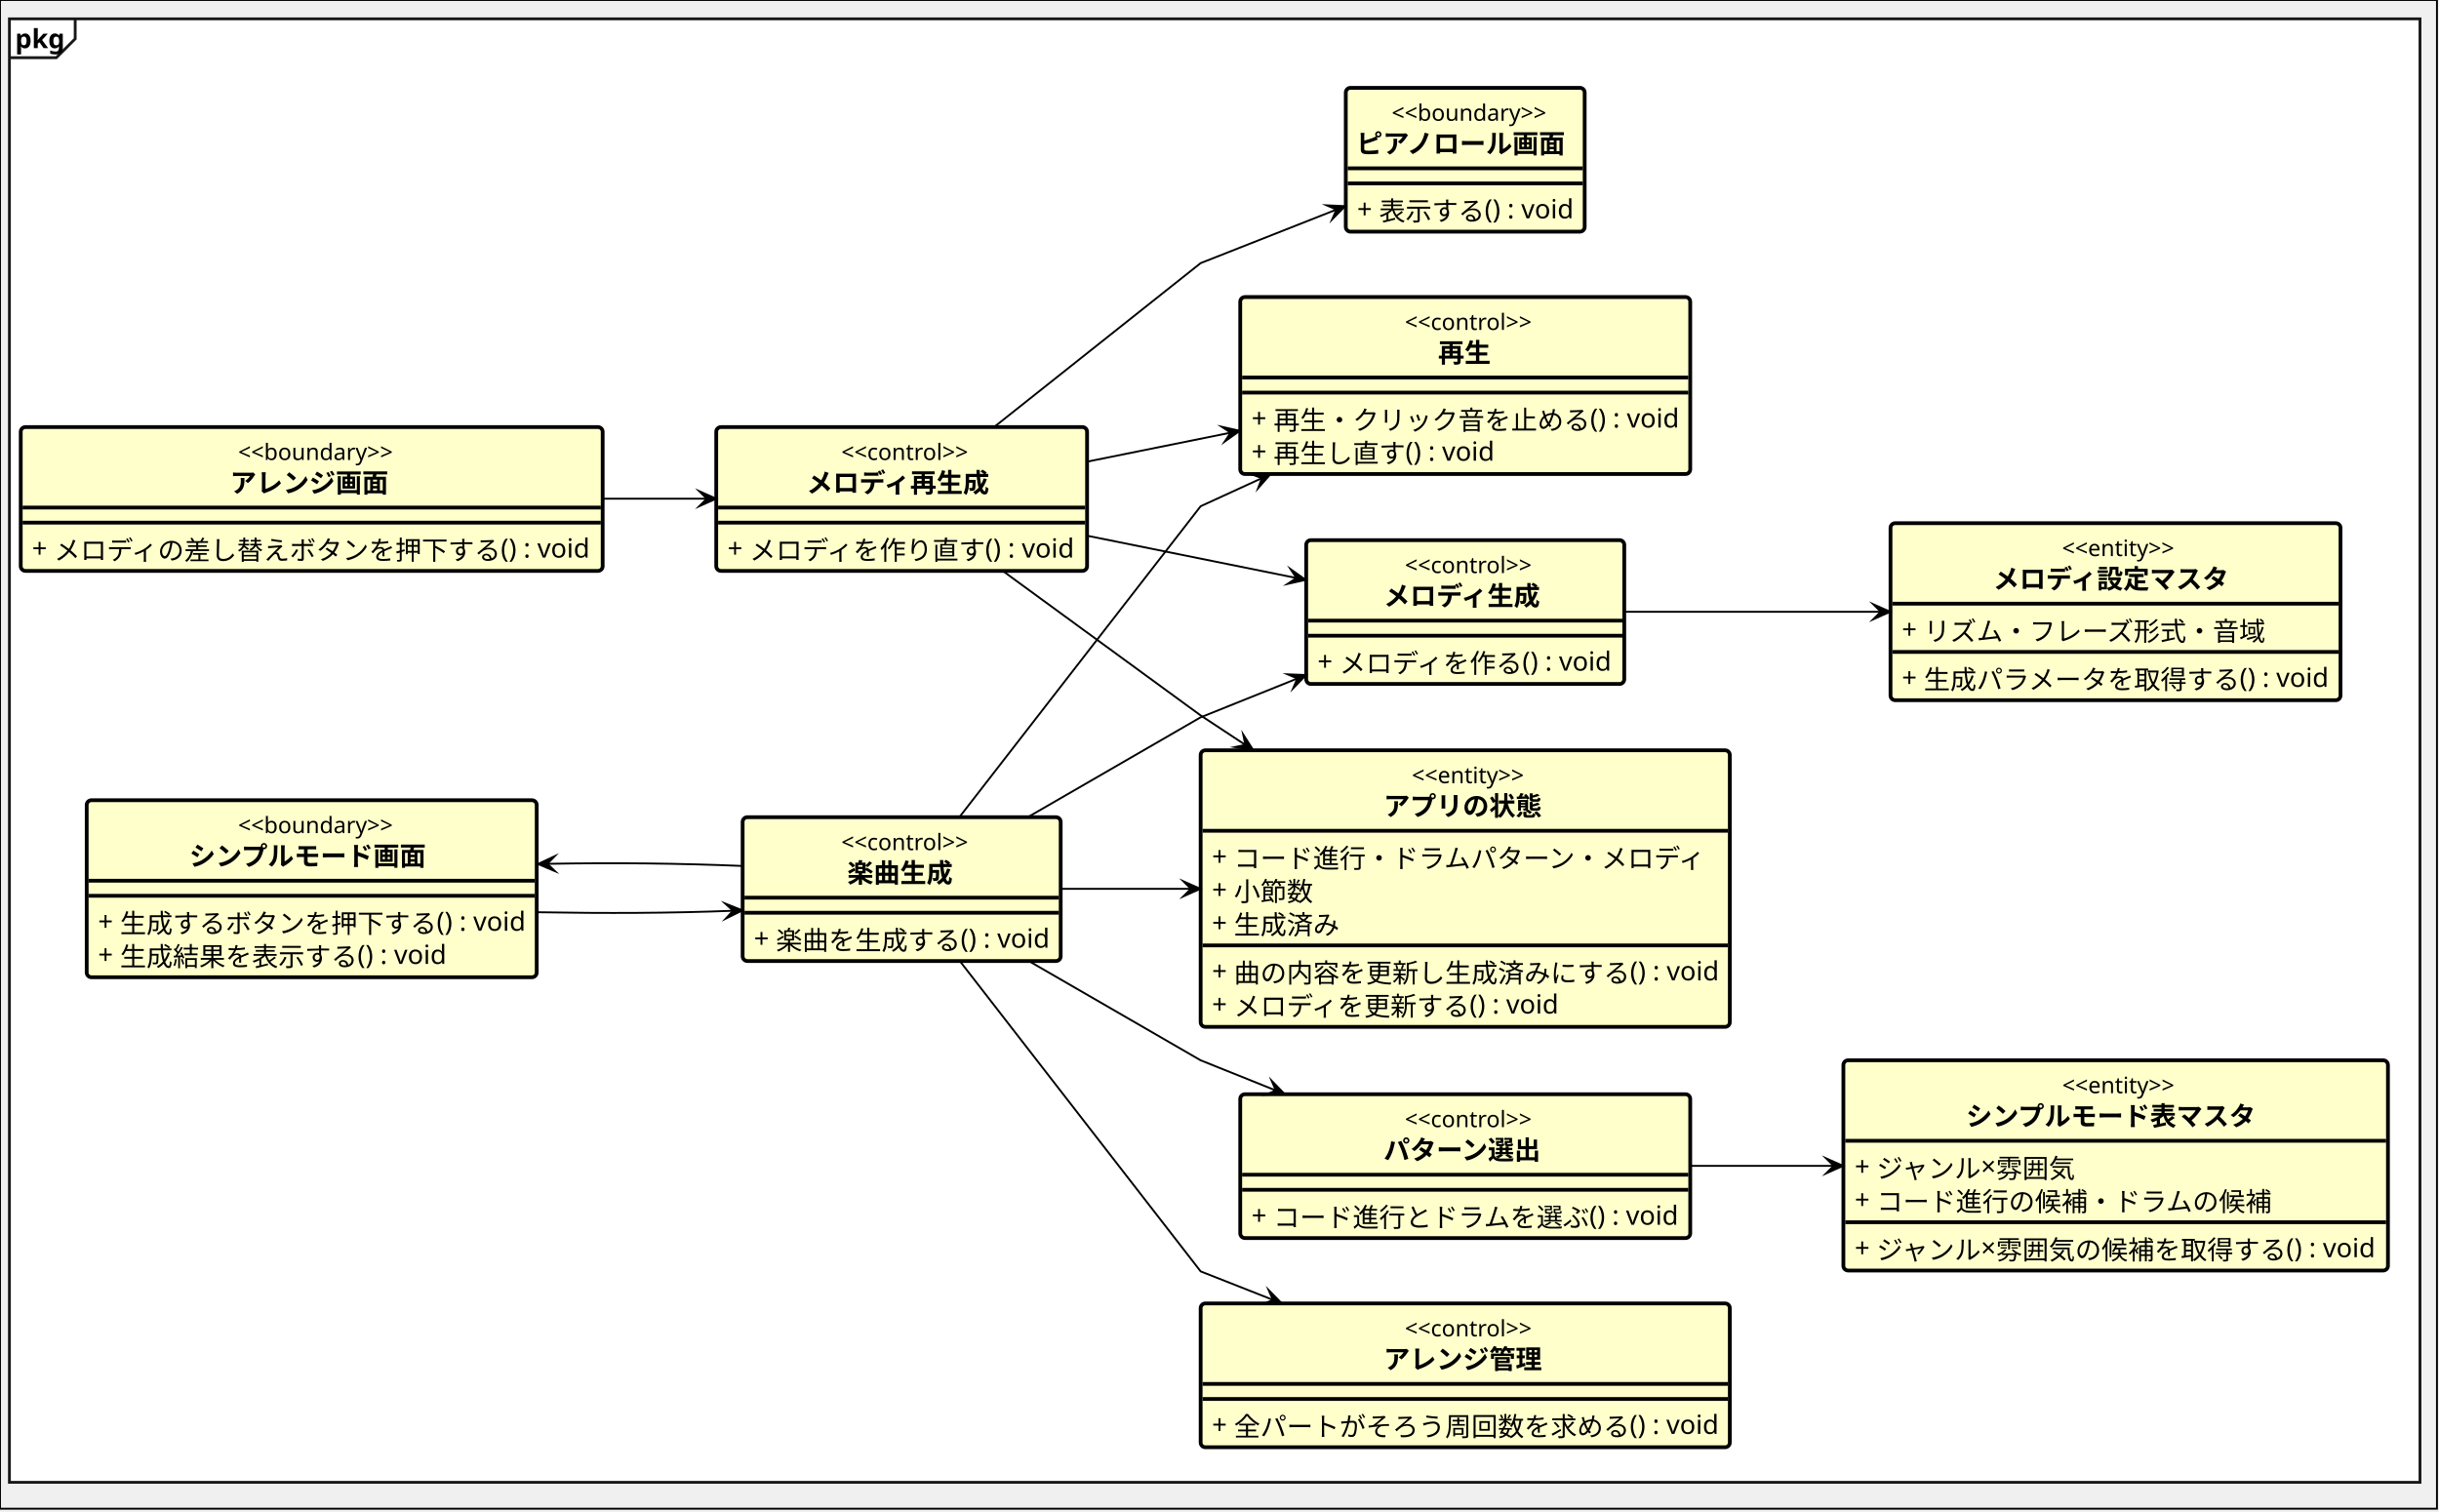
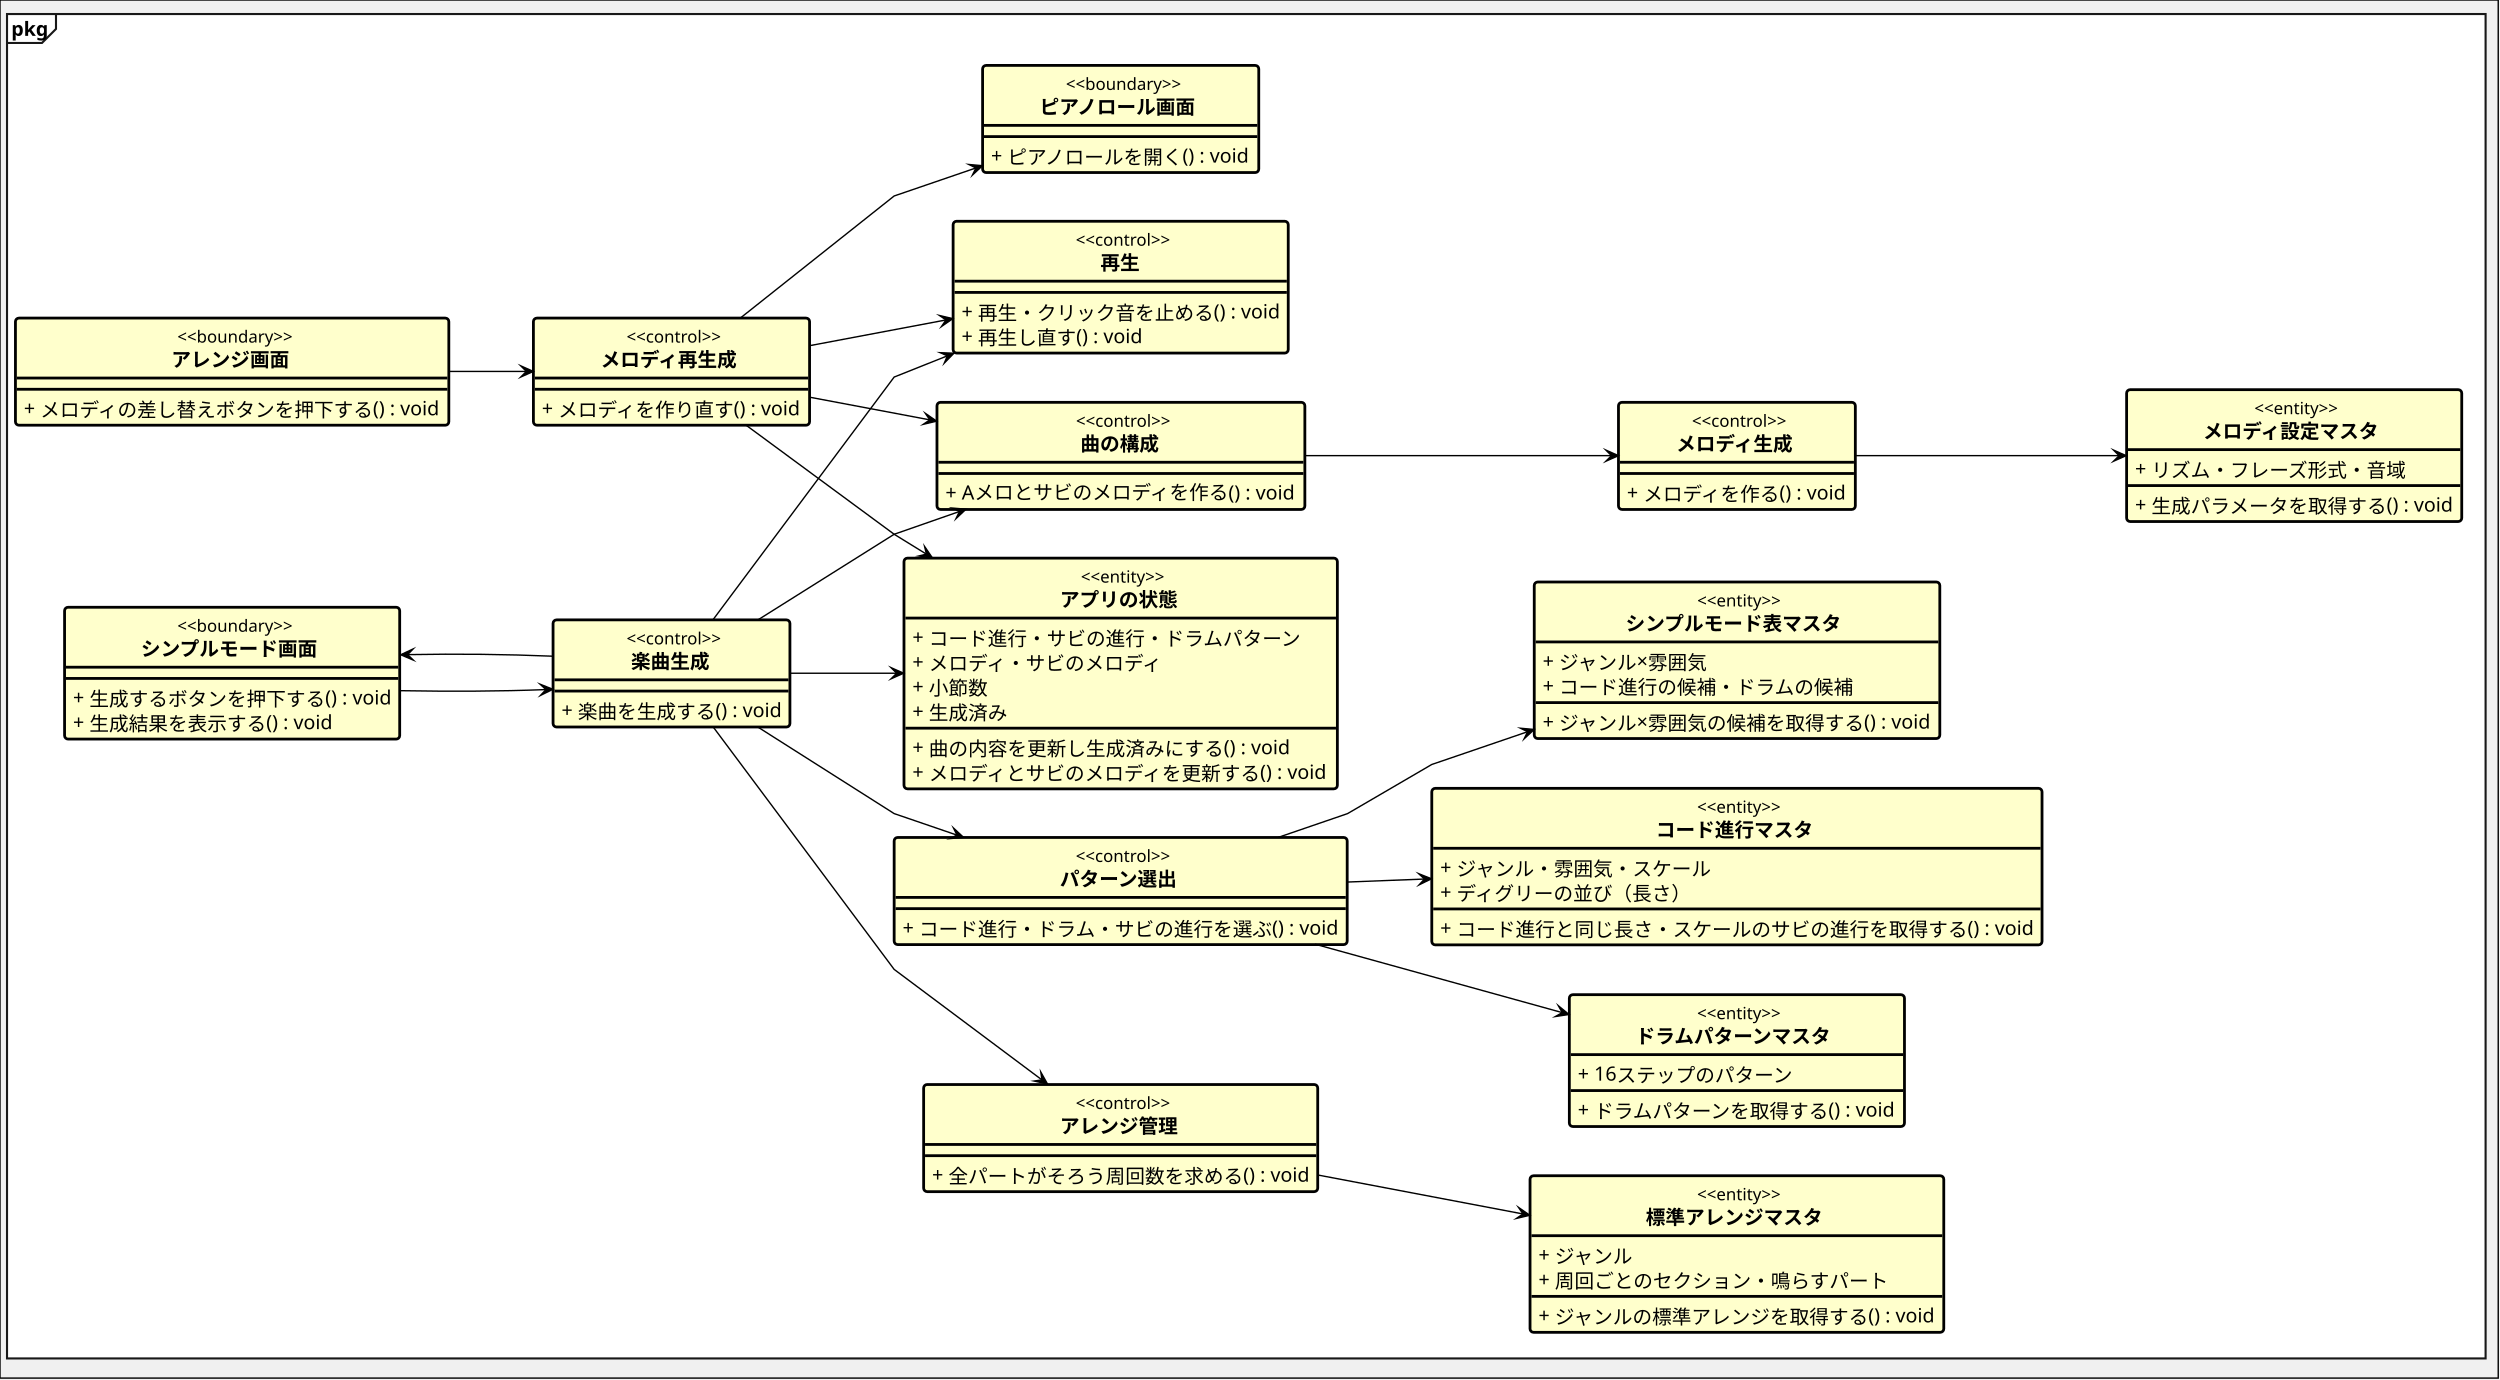
- <svg xmlns="http://www.w3.org/2000/svg" version="1.1" data-diagram-type="CLASS" style="width:1294px;height:802px;background:#FFFFFF;" width="1294px" height="802px" viewBox="0 0 1294 802" zoomAndPan="magnify" preserveAspectRatio="none" contentStyleType="text/css">
+ <svg xmlns="http://www.w3.org/2000/svg" version="1.1" data-diagram-type="CLASS" style="width:1781px;height:983px;background:#FFFFFF;" width="1781px" height="983px" viewBox="0 0 1781 983" zoomAndPan="magnify" preserveAspectRatio="none" contentStyleType="text/css">
  <defs />
  <g font-family="sans-serif" lengthAdjust="spacing">
-     <rect x="0" y="0" width="1292.917" height="800.531" fill="none" style="stroke:#000;stroke-width:1;" />
-     <rect x="5" y="10" width="1278.917" height="776.531" fill="#FFF" style="stroke:#181818;stroke-width:1.5;" />
+     <rect x="0" y="0" width="1779.741" height="981.75" fill="none" style="stroke:#000;stroke-width:1;" />
+     <rect x="5" y="10" width="1765.741" height="957.75" fill="#FFF" style="stroke:#181818;stroke-width:1.5;" />
    <path d="M39.89,10 L39.89,20.609 L29.89,30.609 L5,30.609" style="stroke:#181818;stroke-width:1.5;" fill="none" />
    <text x="8" y="25.533" fill="#000" font-size="14" textLength="24.89" font-weight="700">pkg</text>
    <g class="entity" data-qualified-name="B1" id="ent0001" data-source-line="4">
-       <rect x="46" y="424.609" width="238.741" height="93.922" fill="#FFC" style="stroke:#000;stroke-width:2;" rx="2.5" ry="2.5" />
-       <text x="126.335" y="442.066" fill="#000" font-size="12" textLength="78.07">&lt;&lt;boundary&gt;&gt;</text>
-       <text x="100.402" y="459.236" fill="#000" font-size="14" textLength="129.938" font-weight="700">シンプルモード画面</text>
-       <line x1="47" y1="467.313" x2="283.741" y2="467.313" style="stroke:#000;stroke-width:2;" />
+       <rect x="46" y="432.609" width="238.741" height="93.922" fill="#FFC" style="stroke:#000;stroke-width:2;" rx="2.5" ry="2.5" />
+       <text x="126.335" y="450.066" fill="#000" font-size="12" textLength="78.07">&lt;&lt;boundary&gt;&gt;</text>
+       <text x="100.402" y="467.236" fill="#000" font-size="14" textLength="129.938" font-weight="700">シンプルモード画面</text>
      <line x1="47" y1="475.313" x2="283.741" y2="475.313" style="stroke:#000;stroke-width:2;" />
-       <text x="52" y="493.846" fill="#000" font-size="14" textLength="226.741">+ 生成するボタンを押下する() : void</text>
-       <text x="52" y="511.455" fill="#000" font-size="14" textLength="184.741">+ 生成結果を表示する() : void</text>
+       <line x1="47" y1="483.313" x2="283.741" y2="483.313" style="stroke:#000;stroke-width:2;" />
+       <text x="52" y="501.846" fill="#000" font-size="14" textLength="226.741">+ 生成するボタンを押下する() : void</text>
+       <text x="52" y="519.455" fill="#000" font-size="14" textLength="184.741">+ 生成結果を表示する() : void</text>
    </g>
    <g class="entity" data-qualified-name="B2" id="ent0002" data-source-line="8">
      <rect x="11" y="226.609" width="308.741" height="76.313" fill="#FFC" style="stroke:#000;stroke-width:2;" rx="2.5" ry="2.5" />
      <text x="126.335" y="244.066" fill="#000" font-size="12" textLength="78.07">&lt;&lt;boundary&gt;&gt;</text>
      <text x="122.058" y="261.236" fill="#000" font-size="14" textLength="86.625" font-weight="700">アレンジ画面</text>
      <line x1="12" y1="269.313" x2="318.741" y2="269.313" style="stroke:#000;stroke-width:2;" />
      <line x1="12" y1="277.313" x2="318.741" y2="277.313" style="stroke:#000;stroke-width:2;" />
      <text x="17" y="295.846" fill="#000" font-size="14" textLength="296.741">+ メロディの差し替えボタンを押下する() : void</text>
    </g>
    <g class="entity" data-qualified-name="B3" id="ent0003" data-source-line="11">
-       <rect x="714" y="46.609" width="126.741" height="76.313" fill="#FFC" style="stroke:#000;stroke-width:2;" rx="2.5" ry="2.5" />
-       <text x="738.335" y="64.066" fill="#000" font-size="12" textLength="78.07">&lt;&lt;boundary&gt;&gt;</text>
-       <text x="719.621" y="81.236" fill="#000" font-size="14" textLength="115.5" font-weight="700">ピアノロール画面</text>
-       <line x1="715" y1="89.313" x2="839.741" y2="89.313" style="stroke:#000;stroke-width:2;" />
-       <line x1="715" y1="97.313" x2="839.741" y2="97.313" style="stroke:#000;stroke-width:2;" />
-       <text x="720" y="115.846" fill="#000" font-size="14" textLength="114.741">+ 表示する() : void</text>
+       <rect x="700" y="46.609" width="196.741" height="76.313" fill="#FFC" style="stroke:#000;stroke-width:2;" rx="2.5" ry="2.5" />
+       <text x="759.335" y="64.066" fill="#000" font-size="12" textLength="78.07">&lt;&lt;boundary&gt;&gt;</text>
+       <text x="740.621" y="81.236" fill="#000" font-size="14" textLength="115.5" font-weight="700">ピアノロール画面</text>
+       <line x1="701" y1="89.313" x2="895.741" y2="89.313" style="stroke:#000;stroke-width:2;" />
+       <line x1="701" y1="97.313" x2="895.741" y2="97.313" style="stroke:#000;stroke-width:2;" />
+       <text x="706" y="115.846" fill="#000" font-size="14" textLength="184.741">+ ピアノロールを開く() : void</text>
    </g>
    <g class="entity" data-qualified-name="C1" id="ent0004" data-source-line="14">
-       <rect x="394" y="433.609" width="168.741" height="76.313" fill="#FFC" style="stroke:#000;stroke-width:2;" rx="2.5" ry="2.5" />
-       <text x="446.346" y="451.066" fill="#000" font-size="12" textLength="64.049">&lt;&lt;control&gt;&gt;</text>
-       <text x="449.496" y="468.236" fill="#000" font-size="14" textLength="57.75" font-weight="700">楽曲生成</text>
-       <line x1="395" y1="476.313" x2="561.741" y2="476.313" style="stroke:#000;stroke-width:2;" />
+       <rect x="394" y="441.609" width="168.741" height="76.313" fill="#FFC" style="stroke:#000;stroke-width:2;" rx="2.5" ry="2.5" />
+       <text x="446.346" y="459.066" fill="#000" font-size="12" textLength="64.049">&lt;&lt;control&gt;&gt;</text>
+       <text x="449.496" y="476.236" fill="#000" font-size="14" textLength="57.75" font-weight="700">楽曲生成</text>
      <line x1="395" y1="484.313" x2="561.741" y2="484.313" style="stroke:#000;stroke-width:2;" />
-       <text x="400" y="502.846" fill="#000" font-size="14" textLength="156.741">+ 楽曲を生成する() : void</text>
+       <line x1="395" y1="492.313" x2="561.741" y2="492.313" style="stroke:#000;stroke-width:2;" />
+       <text x="400" y="510.846" fill="#000" font-size="14" textLength="156.741">+ 楽曲を生成する() : void</text>
    </g>
    <g class="entity" data-qualified-name="C2" id="ent0005" data-source-line="17">
      <rect x="380" y="226.609" width="196.741" height="76.313" fill="#FFC" style="stroke:#000;stroke-width:2;" rx="2.5" ry="2.5" />
      <text x="446.346" y="244.066" fill="#000" font-size="12" textLength="64.049">&lt;&lt;control&gt;&gt;</text>
      <text x="427.839" y="261.236" fill="#000" font-size="14" textLength="101.063" font-weight="700">メロディ再生成</text>
      <line x1="381" y1="269.313" x2="575.741" y2="269.313" style="stroke:#000;stroke-width:2;" />
      <line x1="381" y1="277.313" x2="575.741" y2="277.313" style="stroke:#000;stroke-width:2;" />
      <text x="386" y="295.846" fill="#000" font-size="14" textLength="184.741">+ メロディを作り直す() : void</text>
    </g>
    <g class="entity" data-qualified-name="C3" id="ent0006" data-source-line="20">
-       <rect x="658" y="157.609" width="238.741" height="93.922" fill="#FFC" style="stroke:#000;stroke-width:2;" rx="2.5" ry="2.5" />
-       <text x="745.346" y="175.066" fill="#000" font-size="12" textLength="64.049">&lt;&lt;control&gt;&gt;</text>
-       <text x="762.933" y="192.236" fill="#000" font-size="14" textLength="28.875" font-weight="700">再生</text>
-       <line x1="659" y1="200.313" x2="895.741" y2="200.313" style="stroke:#000;stroke-width:2;" />
-       <line x1="659" y1="208.313" x2="895.741" y2="208.313" style="stroke:#000;stroke-width:2;" />
-       <text x="664" y="226.846" fill="#000" font-size="14" textLength="226.741">+ 再生・クリック音を止める() : void</text>
-       <text x="664" y="244.455" fill="#000" font-size="14" textLength="128.741">+ 再生し直す() : void</text>
+       <rect x="679" y="157.609" width="238.741" height="93.922" fill="#FFC" style="stroke:#000;stroke-width:2;" rx="2.5" ry="2.5" />
+       <text x="766.346" y="175.066" fill="#000" font-size="12" textLength="64.049">&lt;&lt;control&gt;&gt;</text>
+       <text x="783.933" y="192.236" fill="#000" font-size="14" textLength="28.875" font-weight="700">再生</text>
+       <line x1="680" y1="200.313" x2="916.741" y2="200.313" style="stroke:#000;stroke-width:2;" />
+       <line x1="680" y1="208.313" x2="916.741" y2="208.313" style="stroke:#000;stroke-width:2;" />
+       <text x="685" y="226.846" fill="#000" font-size="14" textLength="226.741">+ 再生・クリック音を止める() : void</text>
+       <text x="685" y="244.455" fill="#000" font-size="14" textLength="128.741">+ 再生し直す() : void</text>
    </g>
    <g class="entity" data-qualified-name="C4" id="ent0007" data-source-line="24">
-       <rect x="658" y="580.609" width="238.741" height="76.313" fill="#FFC" style="stroke:#000;stroke-width:2;" rx="2.5" ry="2.5" />
-       <text x="745.346" y="598.066" fill="#000" font-size="12" textLength="64.049">&lt;&lt;control&gt;&gt;</text>
-       <text x="734.058" y="615.236" fill="#000" font-size="14" textLength="86.625" font-weight="700">パターン選出</text>
-       <line x1="659" y1="623.313" x2="895.741" y2="623.313" style="stroke:#000;stroke-width:2;" />
-       <line x1="659" y1="631.313" x2="895.741" y2="631.313" style="stroke:#000;stroke-width:2;" />
-       <text x="664" y="649.846" fill="#000" font-size="14" textLength="226.741">+ コード進行とドラムを選ぶ() : void</text>
+       <rect x="637" y="596.609" width="322.741" height="76.313" fill="#FFC" style="stroke:#000;stroke-width:2;" rx="2.5" ry="2.5" />
+       <text x="766.346" y="614.066" fill="#000" font-size="12" textLength="64.049">&lt;&lt;control&gt;&gt;</text>
+       <text x="755.058" y="631.236" fill="#000" font-size="14" textLength="86.625" font-weight="700">パターン選出</text>
+       <line x1="638" y1="639.313" x2="958.741" y2="639.313" style="stroke:#000;stroke-width:2;" />
+       <line x1="638" y1="647.313" x2="958.741" y2="647.313" style="stroke:#000;stroke-width:2;" />
+       <text x="643" y="665.846" fill="#000" font-size="14" textLength="310.741">+ コード進行・ドラム・サビの進行を選ぶ() : void</text>
    </g>
    <g class="entity" data-qualified-name="C5" id="ent0008" data-source-line="27">
-       <rect x="637" y="691.609" width="280.741" height="76.313" fill="#FFC" style="stroke:#000;stroke-width:2;" rx="2.5" ry="2.5" />
-       <text x="745.346" y="709.066" fill="#000" font-size="12" textLength="64.049">&lt;&lt;control&gt;&gt;</text>
-       <text x="734.058" y="726.236" fill="#000" font-size="14" textLength="86.625" font-weight="700">アレンジ管理</text>
-       <line x1="638" y1="734.313" x2="916.741" y2="734.313" style="stroke:#000;stroke-width:2;" />
-       <line x1="638" y1="742.313" x2="916.741" y2="742.313" style="stroke:#000;stroke-width:2;" />
-       <text x="643" y="760.846" fill="#000" font-size="14" textLength="268.741">+ 全パートがそろう周回数を求める() : void</text>
+       <rect x="658" y="772.609" width="280.741" height="76.313" fill="#FFC" style="stroke:#000;stroke-width:2;" rx="2.5" ry="2.5" />
+       <text x="766.346" y="790.066" fill="#000" font-size="12" textLength="64.049">&lt;&lt;control&gt;&gt;</text>
+       <text x="755.058" y="807.236" fill="#000" font-size="14" textLength="86.625" font-weight="700">アレンジ管理</text>
+       <line x1="659" y1="815.313" x2="937.741" y2="815.313" style="stroke:#000;stroke-width:2;" />
+       <line x1="659" y1="823.313" x2="937.741" y2="823.313" style="stroke:#000;stroke-width:2;" />
+       <text x="664" y="841.846" fill="#000" font-size="14" textLength="268.741">+ 全パートがそろう周回数を求める() : void</text>
    </g>
    <g class="entity" data-qualified-name="C6" id="ent0009" data-source-line="30">
-       <rect x="693" y="286.609" width="168.741" height="76.313" fill="#FFC" style="stroke:#000;stroke-width:2;" rx="2.5" ry="2.5" />
-       <text x="745.346" y="304.066" fill="#000" font-size="12" textLength="64.049">&lt;&lt;control&gt;&gt;</text>
-       <text x="734.058" y="321.236" fill="#000" font-size="14" textLength="86.625" font-weight="700">メロディ生成</text>
-       <line x1="694" y1="329.313" x2="860.741" y2="329.313" style="stroke:#000;stroke-width:2;" />
-       <line x1="694" y1="337.313" x2="860.741" y2="337.313" style="stroke:#000;stroke-width:2;" />
-       <text x="699" y="355.846" fill="#000" font-size="14" textLength="156.741">+ メロディを作る() : void</text>
-     </g>
-     <g class="entity" data-qualified-name="E1" id="ent0010" data-source-line="33">
-       <rect x="978" y="562.609" width="288.917" height="111.531" fill="#FFC" style="stroke:#000;stroke-width:2;" rx="2.5" ry="2.5" />
-       <text x="1094.102" y="580.066" fill="#000" font-size="12" textLength="56.713">&lt;&lt;entity&gt;&gt;</text>
-       <text x="1043.052" y="597.236" fill="#000" font-size="14" textLength="158.813" font-weight="700">シンプルモード表マスタ</text>
-       <line x1="979" y1="605.313" x2="1265.917" y2="605.313" style="stroke:#000;stroke-width:2;" />
-       <text x="984" y="623.846" fill="#000" font-size="14" textLength="118.241">+ ジャンル×雰囲気</text>
-       <text x="984" y="641.455" fill="#000" font-size="14" textLength="222.065">+ コード進行の候補・ドラムの候補</text>
-       <line x1="979" y1="648.531" x2="1265.917" y2="648.531" style="stroke:#000;stroke-width:2;" />
-       <text x="984" y="667.064" fill="#000" font-size="14" textLength="276.917">+ ジャンル×雰囲気の候補を取得する() : void</text>
-     </g>
-     <g class="entity" data-qualified-name="E2" id="ent0011" data-source-line="38">
-       <rect x="1003" y="277.609" width="238.741" height="93.922" fill="#FFC" style="stroke:#000;stroke-width:2;" rx="2.5" ry="2.5" />
-       <text x="1094.014" y="295.066" fill="#000" font-size="12" textLength="56.713">&lt;&lt;entity&gt;&gt;</text>
-       <text x="1057.402" y="312.236" fill="#000" font-size="14" textLength="129.938" font-weight="700">メロディ設定マスタ</text>
-       <line x1="1004" y1="320.313" x2="1240.741" y2="320.313" style="stroke:#000;stroke-width:2;" />
-       <text x="1009" y="338.846" fill="#000" font-size="14" textLength="194.065">+ リズム・フレーズ形式・音域</text>
-       <line x1="1004" y1="345.922" x2="1240.741" y2="345.922" style="stroke:#000;stroke-width:2;" />
-       <text x="1009" y="364.455" fill="#000" font-size="14" textLength="226.741">+ 生成パラメータを取得する() : void</text>
-     </g>
-     <g class="entity" data-qualified-name="E3" id="ent0012" data-source-line="42">
-       <rect x="637" y="398.109" width="280.741" height="146.75" fill="#FFC" style="stroke:#000;stroke-width:2;" rx="2.5" ry="2.5" />
-       <text x="749.014" y="415.566" fill="#000" font-size="12" textLength="56.713">&lt;&lt;entity&gt;&gt;</text>
-       <text x="734.058" y="432.736" fill="#000" font-size="14" textLength="86.625" font-weight="700">アプリの状態</text>
-       <line x1="638" y1="440.813" x2="916.741" y2="440.813" style="stroke:#000;stroke-width:2;" />
-       <text x="643" y="459.346" fill="#000" font-size="14" textLength="264.065">+ コード進行・ドラムパターン・メロディ</text>
-       <text x="643" y="476.955" fill="#000" font-size="14" textLength="54.065">+ 小節数</text>
-       <text x="643" y="494.564" fill="#000" font-size="14" textLength="68.065">+ 生成済み</text>
-       <line x1="638" y1="501.641" x2="916.741" y2="501.641" style="stroke:#000;stroke-width:2;" />
-       <text x="643" y="520.174" fill="#000" font-size="14" textLength="268.741">+ 曲の内容を更新し生成済みにする() : void</text>
-       <text x="643" y="537.783" fill="#000" font-size="14" textLength="184.741">+ メロディを更新する() : void</text>
-     </g>
-     <g class="link" data-entity-1="ent0001" data-entity-2="ent0004" id="lnk13" data-source-line="50" data-link-type="dependency">
-       <path d="M285.41,484.039 C321.59,484.679 355.574,484.554 388.904,483.254" style="stroke:#000;stroke-width:1;" fill="none" id="B1-to-C1" codeLine="50" />
-       <polygon points="393.9,483.059,384.751,479.413,388.904,483.254,385.063,487.407,393.9,483.059" fill="#000" style="stroke:#000;stroke-width:1;stroke-linejoin:miter;stroke-miterlimit:10;" />
-     </g>
-     <g class="link" data-entity-1="ent0004" data-entity-2="ent0001" id="lnk21" data-source-line="58" data-link-type="dependency">
-       <path d="M393.9,459.479 C360.57,458.109 326.589,457.675 290.409,458.355" style="stroke:#000;stroke-width:1;" fill="none" id="C1-to-B1" codeLine="58" />
-       <polygon points="285.41,458.449,294.484,462.28,290.409,458.355,294.333,454.281,285.41,458.449" fill="#000" style="stroke:#000;stroke-width:1;stroke-linejoin:miter;stroke-miterlimit:10;" />
-     </g>
-     <g class="link" data-entity-1="ent0004" data-entity-2="ent0006" id="lnk14" data-source-line="51" data-link-type="dependency">
-       <path d="M509.12,433.429 C554.75,374.619 637,268.609 637,268.609 C637,268.609 648.385,263.383 669.475,253.713" style="stroke:#000;stroke-width:1;" fill="none" id="C1-to-C3" codeLine="51" />
-       <polygon points="674.02,251.629,664.172,251.744,669.475,253.713,667.506,259.016,674.02,251.629" fill="#000" style="stroke:#000;stroke-width:1;stroke-linejoin:miter;stroke-miterlimit:10;" />
-     </g>
-     <g class="link" data-entity-1="ent0004" data-entity-2="ent0007" id="lnk15" data-source-line="52" data-link-type="dependency">
-       <path d="M545.38,509.669 C588.54,534.609 637,562.609 637,562.609 C637,562.609 652.18,568.708 676.88,578.618" style="stroke:#000;stroke-width:1;" fill="none" id="C1-to-C4" codeLine="52" />
-       <polygon points="681.52,580.479,674.657,573.416,676.88,578.618,671.678,580.84,681.52,580.479" fill="#000" style="stroke:#000;stroke-width:1;stroke-linejoin:miter;stroke-miterlimit:10;" />
-     </g>
-     <g class="link" data-entity-1="ent0007" data-entity-2="ent0010" id="lnk16" data-source-line="53" data-link-type="dependency">
-       <path d="M897.02,618.609 C923.07,618.609 945.92,618.609 972.83,618.609" style="stroke:#000;stroke-width:1;" fill="none" id="C4-to-E1" codeLine="53" />
-       <polygon points="977.83,618.609,968.83,614.609,972.83,618.609,968.83,622.609,977.83,618.609" fill="#000" style="stroke:#000;stroke-width:1;stroke-linejoin:miter;stroke-miterlimit:10;" />
-     </g>
-     <g class="link" data-entity-1="ent0004" data-entity-2="ent0008" id="lnk17" data-source-line="54" data-link-type="dependency">
-       <path d="M509.12,509.789 C554.75,568.599 637,674.609 637,674.609 C637,674.609 651.359,680.265 675.339,689.725" style="stroke:#000;stroke-width:1;" fill="none" id="C1-to-C5" codeLine="54" />
-       <polygon points="679.99,691.559,673.086,684.536,675.339,689.725,670.15,691.978,679.99,691.559" fill="#000" style="stroke:#000;stroke-width:1;stroke-linejoin:miter;stroke-miterlimit:10;" />
-     </g>
-     <g class="link" data-entity-1="ent0004" data-entity-2="ent0009" id="lnk18" data-source-line="55" data-link-type="dependency">
-       <path d="M545.38,433.549 C588.54,408.609 637,380.609 637,380.609 C637,380.609 658.59,371.941 688.3,360.021" style="stroke:#000;stroke-width:1;" fill="none" id="C1-to-C6" codeLine="55" />
-       <polygon points="692.94,358.159,683.098,357.798,688.3,360.021,686.077,365.223,692.94,358.159" fill="#000" style="stroke:#000;stroke-width:1;stroke-linejoin:miter;stroke-miterlimit:10;" />
-     </g>
-     <g class="link" data-entity-1="ent0009" data-entity-2="ent0011" id="lnk19" data-source-line="56" data-link-type="dependency">
-       <path d="M862.41,324.609 C904.65,324.609 951.59,324.609 997.84,324.609" style="stroke:#000;stroke-width:1;" fill="none" id="C6-to-E2" codeLine="56" />
-       <polygon points="1002.84,324.609,993.84,320.609,997.84,324.609,993.84,328.609,1002.84,324.609" fill="#000" style="stroke:#000;stroke-width:1;stroke-linejoin:miter;stroke-miterlimit:10;" />
-     </g>
-     <g class="link" data-entity-1="ent0004" data-entity-2="ent0012" id="lnk20" data-source-line="57" data-link-type="dependency">
-       <path d="M563.02,471.609 C586.01,471.609 606.59,471.609 631.83,471.609" style="stroke:#000;stroke-width:1;" fill="none" id="C1-to-E3" codeLine="57" />
-       <polygon points="636.83,471.609,627.83,467.609,631.83,471.609,627.83,475.609,636.83,471.609" fill="#000" style="stroke:#000;stroke-width:1;stroke-linejoin:miter;stroke-miterlimit:10;" />
-     </g>
-     <g class="link" data-entity-1="ent0002" data-entity-2="ent0005" id="lnk22" data-source-line="59" data-link-type="dependency">
-       <path d="M320.18,264.609 C340.53,264.609 355.93,264.609 374.97,264.609" style="stroke:#000;stroke-width:1;" fill="none" id="B2-to-C2" codeLine="59" />
+       <rect x="667.5" y="286.609" width="262.079" height="76.313" fill="#FFC" style="stroke:#000;stroke-width:2;" rx="2.5" ry="2.5" />
+       <text x="766.515" y="304.066" fill="#000" font-size="12" textLength="64.049">&lt;&lt;control&gt;&gt;</text>
+       <text x="769.665" y="321.236" fill="#000" font-size="14" textLength="57.75" font-weight="700">曲の構成</text>
+       <line x1="668.5" y1="329.313" x2="928.579" y2="329.313" style="stroke:#000;stroke-width:2;" />
+       <line x1="668.5" y1="337.313" x2="928.579" y2="337.313" style="stroke:#000;stroke-width:2;" />
+       <text x="673.5" y="355.846" fill="#000" font-size="14" textLength="250.079">+ Aメロとサビのメロディを作る() : void</text>
+     </g>
+     <g class="entity" data-qualified-name="C7" id="ent0010" data-source-line="33">
+       <rect x="1153" y="286.609" width="168.741" height="76.313" fill="#FFC" style="stroke:#000;stroke-width:2;" rx="2.5" ry="2.5" />
+       <text x="1205.346" y="304.066" fill="#000" font-size="12" textLength="64.049">&lt;&lt;control&gt;&gt;</text>
+       <text x="1194.058" y="321.236" fill="#000" font-size="14" textLength="86.625" font-weight="700">メロディ生成</text>
+       <line x1="1154" y1="329.313" x2="1320.741" y2="329.313" style="stroke:#000;stroke-width:2;" />
+       <line x1="1154" y1="337.313" x2="1320.741" y2="337.313" style="stroke:#000;stroke-width:2;" />
+       <text x="1159" y="355.846" fill="#000" font-size="14" textLength="156.741">+ メロディを作る() : void</text>
+     </g>
+     <g class="entity" data-qualified-name="E1" id="ent0011" data-source-line="36">
+       <rect x="1093" y="414.609" width="288.917" height="111.531" fill="#FFC" style="stroke:#000;stroke-width:2;" rx="2.5" ry="2.5" />
+       <text x="1209.102" y="432.066" fill="#000" font-size="12" textLength="56.713">&lt;&lt;entity&gt;&gt;</text>
+       <text x="1158.052" y="449.236" fill="#000" font-size="14" textLength="158.813" font-weight="700">シンプルモード表マスタ</text>
+       <line x1="1094" y1="457.313" x2="1380.917" y2="457.313" style="stroke:#000;stroke-width:2;" />
+       <text x="1099" y="475.846" fill="#000" font-size="14" textLength="118.241">+ ジャンル×雰囲気</text>
+       <text x="1099" y="493.455" fill="#000" font-size="14" textLength="222.065">+ コード進行の候補・ドラムの候補</text>
+       <line x1="1094" y1="500.531" x2="1380.917" y2="500.531" style="stroke:#000;stroke-width:2;" />
+       <text x="1099" y="519.064" fill="#000" font-size="14" textLength="276.917">+ ジャンル×雰囲気の候補を取得する() : void</text>
+     </g>
+     <g class="entity" data-qualified-name="E2" id="ent0012" data-source-line="41">
+       <rect x="1020" y="561.609" width="434.741" height="111.531" fill="#FFC" style="stroke:#000;stroke-width:2;" rx="2.5" ry="2.5" />
+       <text x="1209.014" y="579.066" fill="#000" font-size="12" textLength="56.713">&lt;&lt;entity&gt;&gt;</text>
+       <text x="1179.621" y="596.236" fill="#000" font-size="14" textLength="115.5" font-weight="700">コード進行マスタ</text>
+       <line x1="1021" y1="604.313" x2="1453.741" y2="604.313" style="stroke:#000;stroke-width:2;" />
+       <text x="1026" y="622.846" fill="#000" font-size="14" textLength="194.065">+ ジャンル・雰囲気・スケール</text>
+       <text x="1026" y="640.455" fill="#000" font-size="14" textLength="180.065">+ ディグリーの並び（長さ）</text>
+       <line x1="1021" y1="647.531" x2="1453.741" y2="647.531" style="stroke:#000;stroke-width:2;" />
+       <text x="1026" y="666.064" fill="#000" font-size="14" textLength="422.741">+ コード進行と同じ長さ・スケールのサビの進行を取得する() : void</text>
+     </g>
+     <g class="entity" data-qualified-name="E3" id="ent0013" data-source-line="46">
+       <rect x="1118" y="708.609" width="238.741" height="93.922" fill="#FFC" style="stroke:#000;stroke-width:2;" rx="2.5" ry="2.5" />
+       <text x="1209.014" y="726.066" fill="#000" font-size="12" textLength="56.713">&lt;&lt;entity&gt;&gt;</text>
+       <text x="1165.183" y="743.236" fill="#000" font-size="14" textLength="144.375" font-weight="700">ドラムパターンマスタ</text>
+       <line x1="1119" y1="751.313" x2="1355.741" y2="751.313" style="stroke:#000;stroke-width:2;" />
+       <text x="1124" y="769.846" fill="#000" font-size="14" textLength="153.638">+ 16ステップのパターン</text>
+       <line x1="1119" y1="776.922" x2="1355.741" y2="776.922" style="stroke:#000;stroke-width:2;" />
+       <text x="1124" y="795.455" fill="#000" font-size="14" textLength="226.741">+ ドラムパターンを取得する() : void</text>
+     </g>
+     <g class="entity" data-qualified-name="E4" id="ent0014" data-source-line="50">
+       <rect x="1090" y="837.609" width="294.741" height="111.531" fill="#FFC" style="stroke:#000;stroke-width:2;" rx="2.5" ry="2.5" />
+       <text x="1209.014" y="855.066" fill="#000" font-size="12" textLength="56.713">&lt;&lt;entity&gt;&gt;</text>
+       <text x="1172.402" y="872.236" fill="#000" font-size="14" textLength="129.938" font-weight="700">標準アレンジマスタ</text>
+       <line x1="1091" y1="880.313" x2="1383.741" y2="880.313" style="stroke:#000;stroke-width:2;" />
+       <text x="1096" y="898.846" fill="#000" font-size="14" textLength="68.065">+ ジャンル</text>
+       <text x="1096" y="916.455" fill="#000" font-size="14" textLength="250.065">+ 周回ごとのセクション・鳴らすパート</text>
+       <line x1="1091" y1="923.531" x2="1383.741" y2="923.531" style="stroke:#000;stroke-width:2;" />
+       <text x="1096" y="942.064" fill="#000" font-size="14" textLength="282.741">+ ジャンルの標準アレンジを取得する() : void</text>
+     </g>
+     <g class="entity" data-qualified-name="E5" id="ent0015" data-source-line="55">
+       <rect x="1515" y="277.609" width="238.741" height="93.922" fill="#FFC" style="stroke:#000;stroke-width:2;" rx="2.5" ry="2.5" />
+       <text x="1606.014" y="295.066" fill="#000" font-size="12" textLength="56.713">&lt;&lt;entity&gt;&gt;</text>
+       <text x="1569.402" y="312.236" fill="#000" font-size="14" textLength="129.938" font-weight="700">メロディ設定マスタ</text>
+       <line x1="1516" y1="320.313" x2="1752.741" y2="320.313" style="stroke:#000;stroke-width:2;" />
+       <text x="1521" y="338.846" fill="#000" font-size="14" textLength="194.065">+ リズム・フレーズ形式・音域</text>
+       <line x1="1516" y1="345.922" x2="1752.741" y2="345.922" style="stroke:#000;stroke-width:2;" />
+       <text x="1521" y="364.455" fill="#000" font-size="14" textLength="226.741">+ 生成パラメータを取得する() : void</text>
+     </g>
+     <g class="entity" data-qualified-name="E6" id="ent0016" data-source-line="59">
+       <rect x="644" y="397.609" width="308.741" height="164.359" fill="#FFC" style="stroke:#000;stroke-width:2;" rx="2.5" ry="2.5" />
+       <text x="770.014" y="415.066" fill="#000" font-size="12" textLength="56.713">&lt;&lt;entity&gt;&gt;</text>
+       <text x="755.058" y="432.236" fill="#000" font-size="14" textLength="86.625" font-weight="700">アプリの状態</text>
+       <line x1="645" y1="440.313" x2="951.741" y2="440.313" style="stroke:#000;stroke-width:2;" />
+       <text x="650" y="458.846" fill="#000" font-size="14" textLength="278.065">+ コード進行・サビの進行・ドラムパターン</text>
+       <text x="650" y="476.455" fill="#000" font-size="14" textLength="180.065">+ メロディ・サビのメロディ</text>
+       <text x="650" y="494.064" fill="#000" font-size="14" textLength="54.065">+ 小節数</text>
+       <text x="650" y="511.674" fill="#000" font-size="14" textLength="68.065">+ 生成済み</text>
+       <line x1="645" y1="518.75" x2="951.741" y2="518.75" style="stroke:#000;stroke-width:2;" />
+       <text x="650" y="537.283" fill="#000" font-size="14" textLength="268.741">+ 曲の内容を更新し生成済みにする() : void</text>
+       <text x="650" y="554.893" fill="#000" font-size="14" textLength="296.741">+ メロディとサビのメロディを更新する() : void</text>
+     </g>
+     <g class="link" data-entity-1="ent0001" data-entity-2="ent0004" id="lnk17" data-source-line="68" data-link-type="dependency">
+       <path d="M285.41,492.039 C321.59,492.679 355.574,492.554 388.904,491.254" style="stroke:#000;stroke-width:1;" fill="none" id="B1-to-C1" codeLine="68" />
+       <polygon points="393.9,491.059,384.751,487.413,388.904,491.254,385.063,495.407,393.9,491.059" fill="#000" style="stroke:#000;stroke-width:1;stroke-linejoin:miter;stroke-miterlimit:10;" />
+     </g>
+     <g class="link" data-entity-1="ent0004" data-entity-2="ent0001" id="lnk29" data-source-line="80" data-link-type="dependency">
+       <path d="M393.9,467.479 C360.57,466.109 326.589,465.675 290.409,466.355" style="stroke:#000;stroke-width:1;" fill="none" id="C1-to-B1" codeLine="80" />
+       <polygon points="285.41,466.449,294.484,470.28,290.409,466.355,294.333,462.281,285.41,466.449" fill="#000" style="stroke:#000;stroke-width:1;stroke-linejoin:miter;stroke-miterlimit:10;" />
+     </g>
+     <g class="link" data-entity-1="ent0004" data-entity-2="ent0006" id="lnk18" data-source-line="69" data-link-type="dependency">
+       <path d="M508.02,441.399 C553.41,380.599 637,268.609 637,268.609 C637,268.609 650.675,263.15 674.945,253.48" style="stroke:#000;stroke-width:1;" fill="none" id="C1-to-C3" codeLine="69" />
+       <polygon points="679.59,251.629,669.749,251.245,674.945,253.48,672.71,258.677,679.59,251.629" fill="#000" style="stroke:#000;stroke-width:1;stroke-linejoin:miter;stroke-miterlimit:10;" />
+     </g>
+     <g class="link" data-entity-1="ent0004" data-entity-2="ent0007" id="lnk19" data-source-line="70" data-link-type="dependency">
+       <path d="M539.49,517.699 C584,545.959 637,579.609 637,579.609 C637,579.609 654.14,585.478 681.73,594.938" style="stroke:#000;stroke-width:1;" fill="none" id="C1-to-C4" codeLine="70" />
+       <polygon points="686.46,596.559,679.244,589.857,681.73,594.938,676.649,597.424,686.46,596.559" fill="#000" style="stroke:#000;stroke-width:1;stroke-linejoin:miter;stroke-miterlimit:10;" />
+     </g>
+     <g class="link" data-entity-1="ent0007" data-entity-2="ent0011" id="lnk20" data-source-line="71" data-link-type="dependency">
+       <path d="M910.54,596.559 C938.13,587.099 960,579.609 960,579.609 C960,579.609 1020,544.609 1020,544.609 C1020,544.609 1048.139,534.986 1088.269,521.276" style="stroke:#000;stroke-width:1;" fill="none" id="C4-to-E1" codeLine="71" />
+       <polygon points="1093,519.659,1083.19,518.784,1088.269,521.276,1085.776,526.354,1093,519.659" fill="#000" style="stroke:#000;stroke-width:1;stroke-linejoin:miter;stroke-miterlimit:10;" />
+     </g>
+     <g class="link" data-entity-1="ent0007" data-entity-2="ent0012" id="lnk21" data-source-line="72" data-link-type="dependency">
+       <path d="M960.05,628.359 C979.53,627.609 994.674,627.013 1014.794,626.233" style="stroke:#000;stroke-width:1;" fill="none" id="C4-to-E2" codeLine="72" />
+       <polygon points="1019.79,626.039,1010.642,622.391,1014.794,626.233,1010.952,630.385,1019.79,626.039" fill="#000" style="stroke:#000;stroke-width:1;stroke-linejoin:miter;stroke-miterlimit:10;" />
+     </g>
+     <g class="link" data-entity-1="ent0007" data-entity-2="ent0013" id="lnk22" data-source-line="73" data-link-type="dependency">
+       <path d="M936.87,672.649 C994.93,688.719 1057.071,705.925 1112.951,721.395" style="stroke:#000;stroke-width:1;" fill="none" id="C4-to-E3" codeLine="73" />
+       <polygon points="1117.77,722.729,1110.163,716.473,1112.951,721.395,1108.029,724.183,1117.77,722.729" fill="#000" style="stroke:#000;stroke-width:1;stroke-linejoin:miter;stroke-miterlimit:10;" />
+     </g>
+     <g class="link" data-entity-1="ent0004" data-entity-2="ent0008" id="lnk23" data-source-line="74" data-link-type="dependency">
+       <path d="M508.02,517.819 C553.41,578.619 637,690.609 637,690.609 C637,690.609 695.295,734.196 742.275,769.316" style="stroke:#000;stroke-width:1;" fill="none" id="C1-to-C5" codeLine="74" />
+       <polygon points="746.28,772.309,741.467,763.717,742.275,769.316,736.677,770.124,746.28,772.309" fill="#000" style="stroke:#000;stroke-width:1;stroke-linejoin:miter;stroke-miterlimit:10;" />
+     </g>
+     <g class="link" data-entity-1="ent0008" data-entity-2="ent0014" id="lnk24" data-source-line="75" data-link-type="dependency">
+       <path d="M939.27,837.159 C987.34,846.289 1036.368,855.596 1084.968,864.826" style="stroke:#000;stroke-width:1;" fill="none" id="C5-to-E4" codeLine="75" />
+       <polygon points="1089.88,865.759,1081.784,860.15,1084.968,864.826,1080.292,868.01,1089.88,865.759" fill="#000" style="stroke:#000;stroke-width:1;stroke-linejoin:miter;stroke-miterlimit:10;" />
+     </g>
+     <g class="link" data-entity-1="ent0004" data-entity-2="ent0009" id="lnk25" data-source-line="76" data-link-type="dependency">
+       <path d="M540.39,441.329 C584.71,413.479 637,380.609 637,380.609 C637,380.609 655.089,374.296 683.499,364.386" style="stroke:#000;stroke-width:1;" fill="none" id="C1-to-C6" codeLine="76" />
+       <polygon points="688.22,362.739,678.405,361.927,683.499,364.386,681.04,369.48,688.22,362.739" fill="#000" style="stroke:#000;stroke-width:1;stroke-linejoin:miter;stroke-miterlimit:10;" />
+     </g>
+     <g class="link" data-entity-1="ent0009" data-entity-2="ent0010" id="lnk26" data-source-line="77" data-link-type="dependency">
+       <path d="M929.73,324.609 C1002.05,324.609 1084.88,324.609 1147.99,324.609" style="stroke:#000;stroke-width:1;" fill="none" id="C6-to-C7" codeLine="77" />
+       <polygon points="1152.99,324.609,1143.99,320.609,1147.99,324.609,1143.99,328.609,1152.99,324.609" fill="#000" style="stroke:#000;stroke-width:1;stroke-linejoin:miter;stroke-miterlimit:10;" />
+     </g>
+     <g class="link" data-entity-1="ent0010" data-entity-2="ent0015" id="lnk27" data-source-line="78" data-link-type="dependency">
+       <path d="M1322.27,324.609 C1378.21,324.609 1447.61,324.609 1509.64,324.609" style="stroke:#000;stroke-width:1;" fill="none" id="C7-to-E5" codeLine="78" />
+       <polygon points="1514.64,324.609,1505.64,320.609,1509.64,324.609,1505.64,328.609,1514.64,324.609" fill="#000" style="stroke:#000;stroke-width:1;stroke-linejoin:miter;stroke-miterlimit:10;" />
+     </g>
+     <g class="link" data-entity-1="ent0004" data-entity-2="ent0016" id="lnk28" data-source-line="79" data-link-type="dependency">
+       <path d="M563.05,479.609 C587.89,479.609 610.93,479.609 638.76,479.609" style="stroke:#000;stroke-width:1;" fill="none" id="C1-to-E6" codeLine="79" />
+       <polygon points="643.76,479.609,634.76,475.609,638.76,479.609,634.76,483.609,643.76,479.609" fill="#000" style="stroke:#000;stroke-width:1;stroke-linejoin:miter;stroke-miterlimit:10;" />
+     </g>
+     <g class="link" data-entity-1="ent0002" data-entity-2="ent0005" id="lnk30" data-source-line="81" data-link-type="dependency">
+       <path d="M320.18,264.609 C340.53,264.609 355.93,264.609 374.97,264.609" style="stroke:#000;stroke-width:1;" fill="none" id="B2-to-C2" codeLine="81" />
      <polygon points="379.97,264.609,370.97,260.609,374.97,264.609,370.97,268.609,379.97,264.609" fill="#000" style="stroke:#000;stroke-width:1;stroke-linejoin:miter;stroke-miterlimit:10;" />
    </g>
-     <g class="link" data-entity-1="ent0005" data-entity-2="ent0009" id="lnk23" data-source-line="60" data-link-type="dependency">
-       <path d="M577.16,284.339 C614.52,291.889 651.869,299.429 687.829,306.699" style="stroke:#000;stroke-width:1;" fill="none" id="C2-to-C6" codeLine="60" />
-       <polygon points="692.73,307.689,684.701,301.985,687.829,306.699,683.116,309.827,692.73,307.689" fill="#000" style="stroke:#000;stroke-width:1;stroke-linejoin:miter;stroke-miterlimit:10;" />
-     </g>
-     <g class="link" data-entity-1="ent0005" data-entity-2="ent0012" id="lnk24" data-source-line="61" data-link-type="dependency">
-       <path d="M531.95,302.899 C577.76,336.359 637,379.609 637,379.609 C637,379.609 644.327,384.435 660.717,395.255" style="stroke:#000;stroke-width:1;" fill="none" id="C2-to-E3" codeLine="61" />
-       <polygon points="664.89,398.009,659.583,389.713,660.717,395.255,655.175,396.389,664.89,398.009" fill="#000" style="stroke:#000;stroke-width:1;stroke-linejoin:miter;stroke-miterlimit:10;" />
-     </g>
-     <g class="link" data-entity-1="ent0005" data-entity-2="ent0006" id="lnk25" data-source-line="62" data-link-type="dependency">
-       <path d="M577.16,244.879 C602.94,239.669 626.149,234.978 652.909,229.578" style="stroke:#000;stroke-width:1;" fill="none" id="C2-to-C3" codeLine="62" />
-       <polygon points="657.81,228.589,648.197,226.449,652.909,229.578,649.779,234.291,657.81,228.589" fill="#000" style="stroke:#000;stroke-width:1;stroke-linejoin:miter;stroke-miterlimit:10;" />
-     </g>
-     <g class="link" data-entity-1="ent0005" data-entity-2="ent0003" id="lnk26" data-source-line="63" data-link-type="dependency">
-       <path d="M527.61,226.429 C573.93,189.669 637,139.609 637,139.609 C637,139.609 672.008,125.803 709.038,111.203" style="stroke:#000;stroke-width:1;" fill="none" id="C2-to-B3" codeLine="63" />
-       <polygon points="713.69,109.369,703.85,108.949,709.038,111.203,706.784,116.392,713.69,109.369" fill="#000" style="stroke:#000;stroke-width:1;stroke-linejoin:miter;stroke-miterlimit:10;" />
+     <g class="link" data-entity-1="ent0005" data-entity-2="ent0009" id="lnk31" data-source-line="82" data-link-type="dependency">
+       <path d="M577.07,283.019 C605.55,288.389 632.227,293.422 662.387,299.112" style="stroke:#000;stroke-width:1;" fill="none" id="C2-to-C6" codeLine="82" />
+       <polygon points="667.3,300.039,659.198,294.44,662.387,299.112,657.714,302.302,667.3,300.039" fill="#000" style="stroke:#000;stroke-width:1;stroke-linejoin:miter;stroke-miterlimit:10;" />
+     </g>
+     <g class="link" data-entity-1="ent0005" data-entity-2="ent0016" id="lnk32" data-source-line="83" data-link-type="dependency">
+       <path d="M531.51,302.909 C577.38,336.699 637,380.609 637,380.609 C637,380.609 643.734,384.766 659.974,394.776" style="stroke:#000;stroke-width:1;" fill="none" id="C2-to-E6" codeLine="83" />
+       <polygon points="664.23,397.399,658.667,389.272,659.974,394.776,654.47,396.082,664.23,397.399" fill="#000" style="stroke:#000;stroke-width:1;stroke-linejoin:miter;stroke-miterlimit:10;" />
+     </g>
+     <g class="link" data-entity-1="ent0005" data-entity-2="ent0006" id="lnk33" data-source-line="84" data-link-type="dependency">
+       <path d="M577.07,246.199 C609.2,240.139 640.377,234.257 673.907,227.927" style="stroke:#000;stroke-width:1;" fill="none" id="C2-to-C3" codeLine="84" />
+       <polygon points="678.82,226.999,669.234,224.738,673.907,227.927,670.718,232.6,678.82,226.999" fill="#000" style="stroke:#000;stroke-width:1;stroke-linejoin:miter;stroke-miterlimit:10;" />
+     </g>
+     <g class="link" data-entity-1="ent0005" data-entity-2="ent0003" id="lnk34" data-source-line="85" data-link-type="dependency">
+       <path d="M527.61,226.429 C573.93,189.669 637,139.609 637,139.609 C637,139.609 661.63,131.171 695.24,119.651" style="stroke:#000;stroke-width:1;" fill="none" id="C2-to-B3" codeLine="85" />
+       <polygon points="699.97,118.029,690.159,117.164,695.24,119.651,692.753,124.731,699.97,118.029" fill="#000" style="stroke:#000;stroke-width:1;stroke-linejoin:miter;stroke-miterlimit:10;" />
    </g>
  </g>
</svg>
